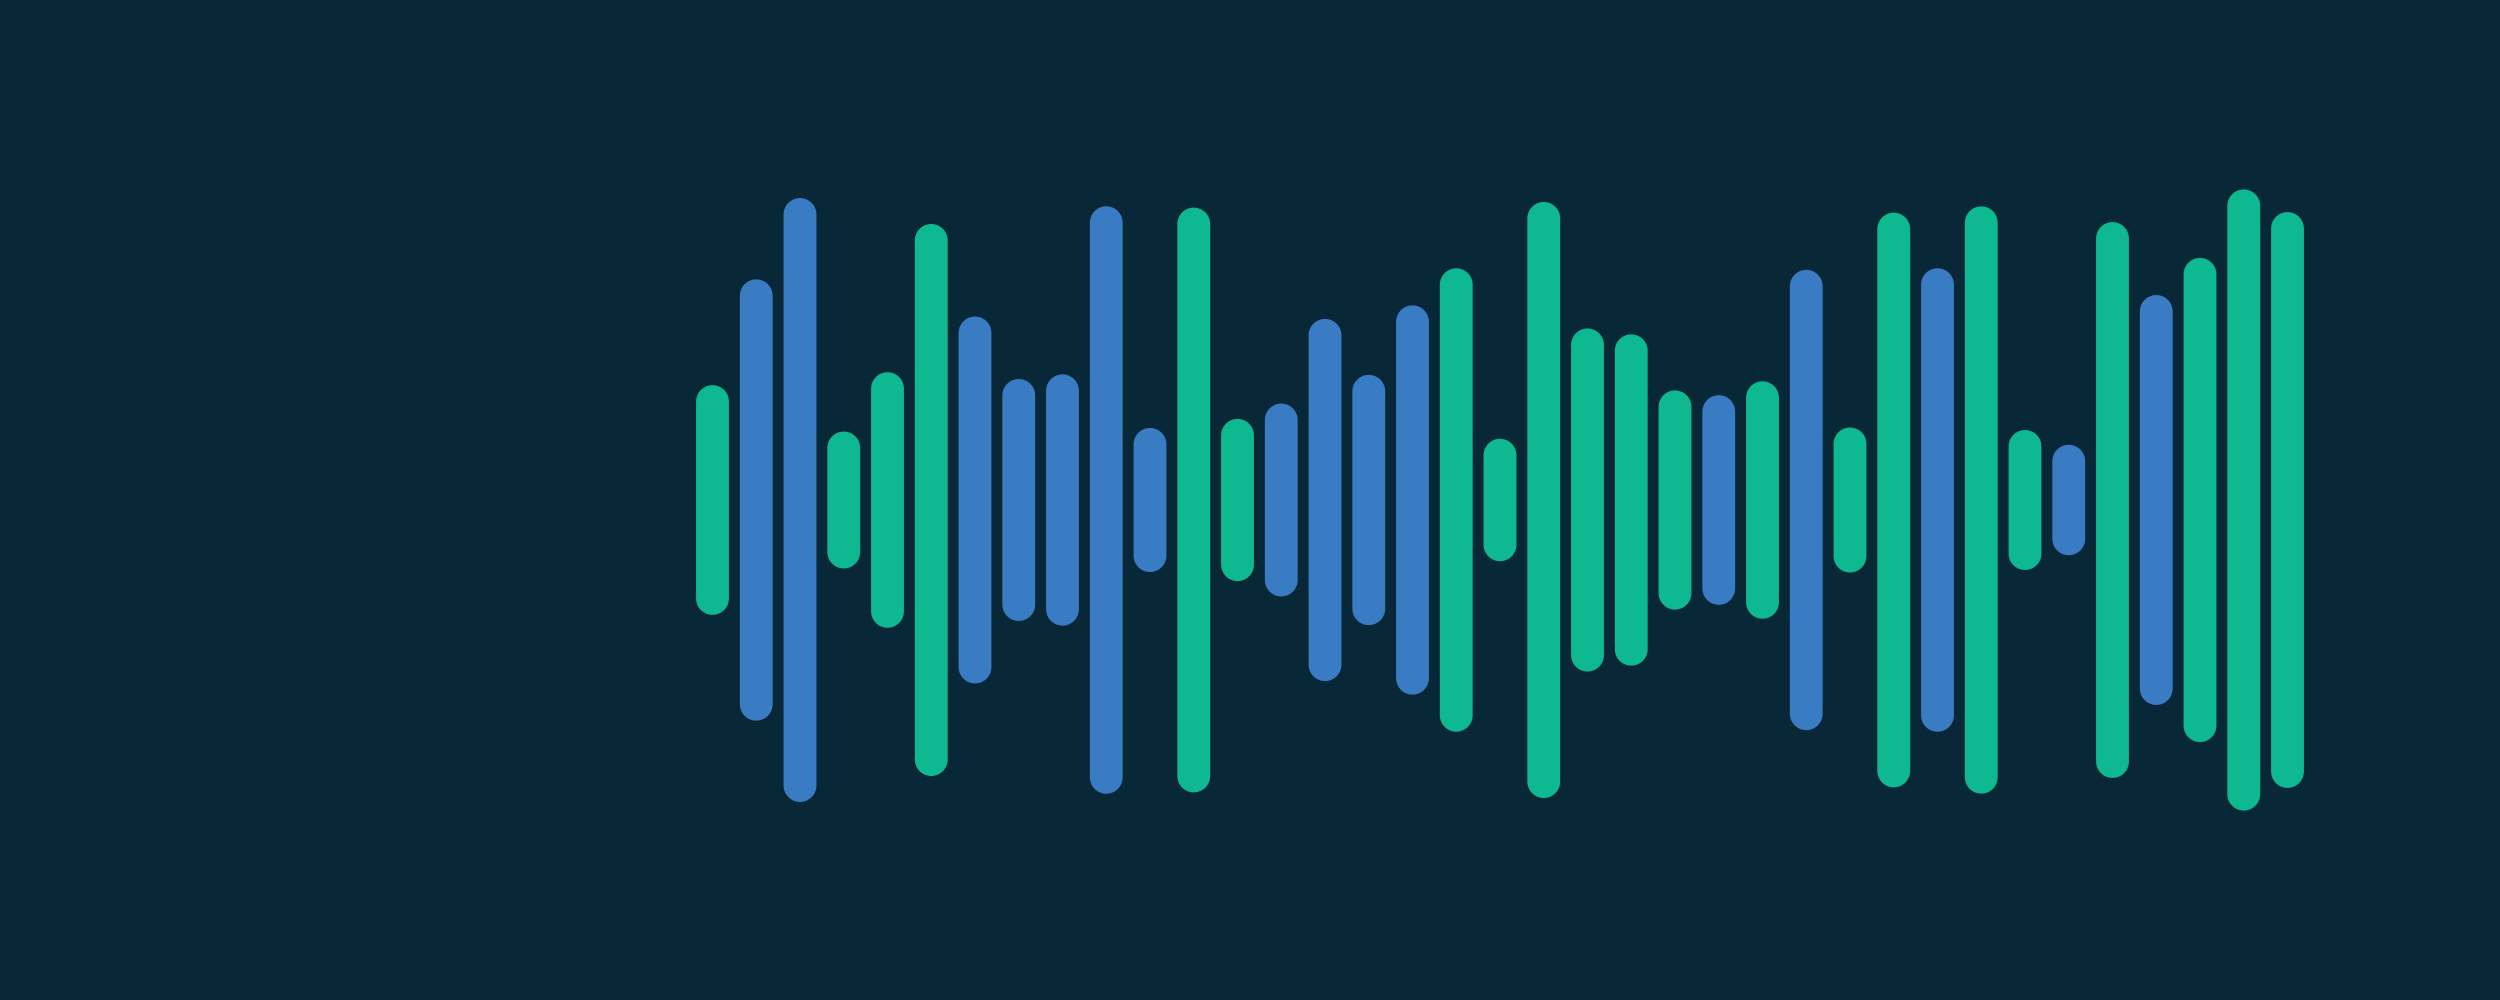
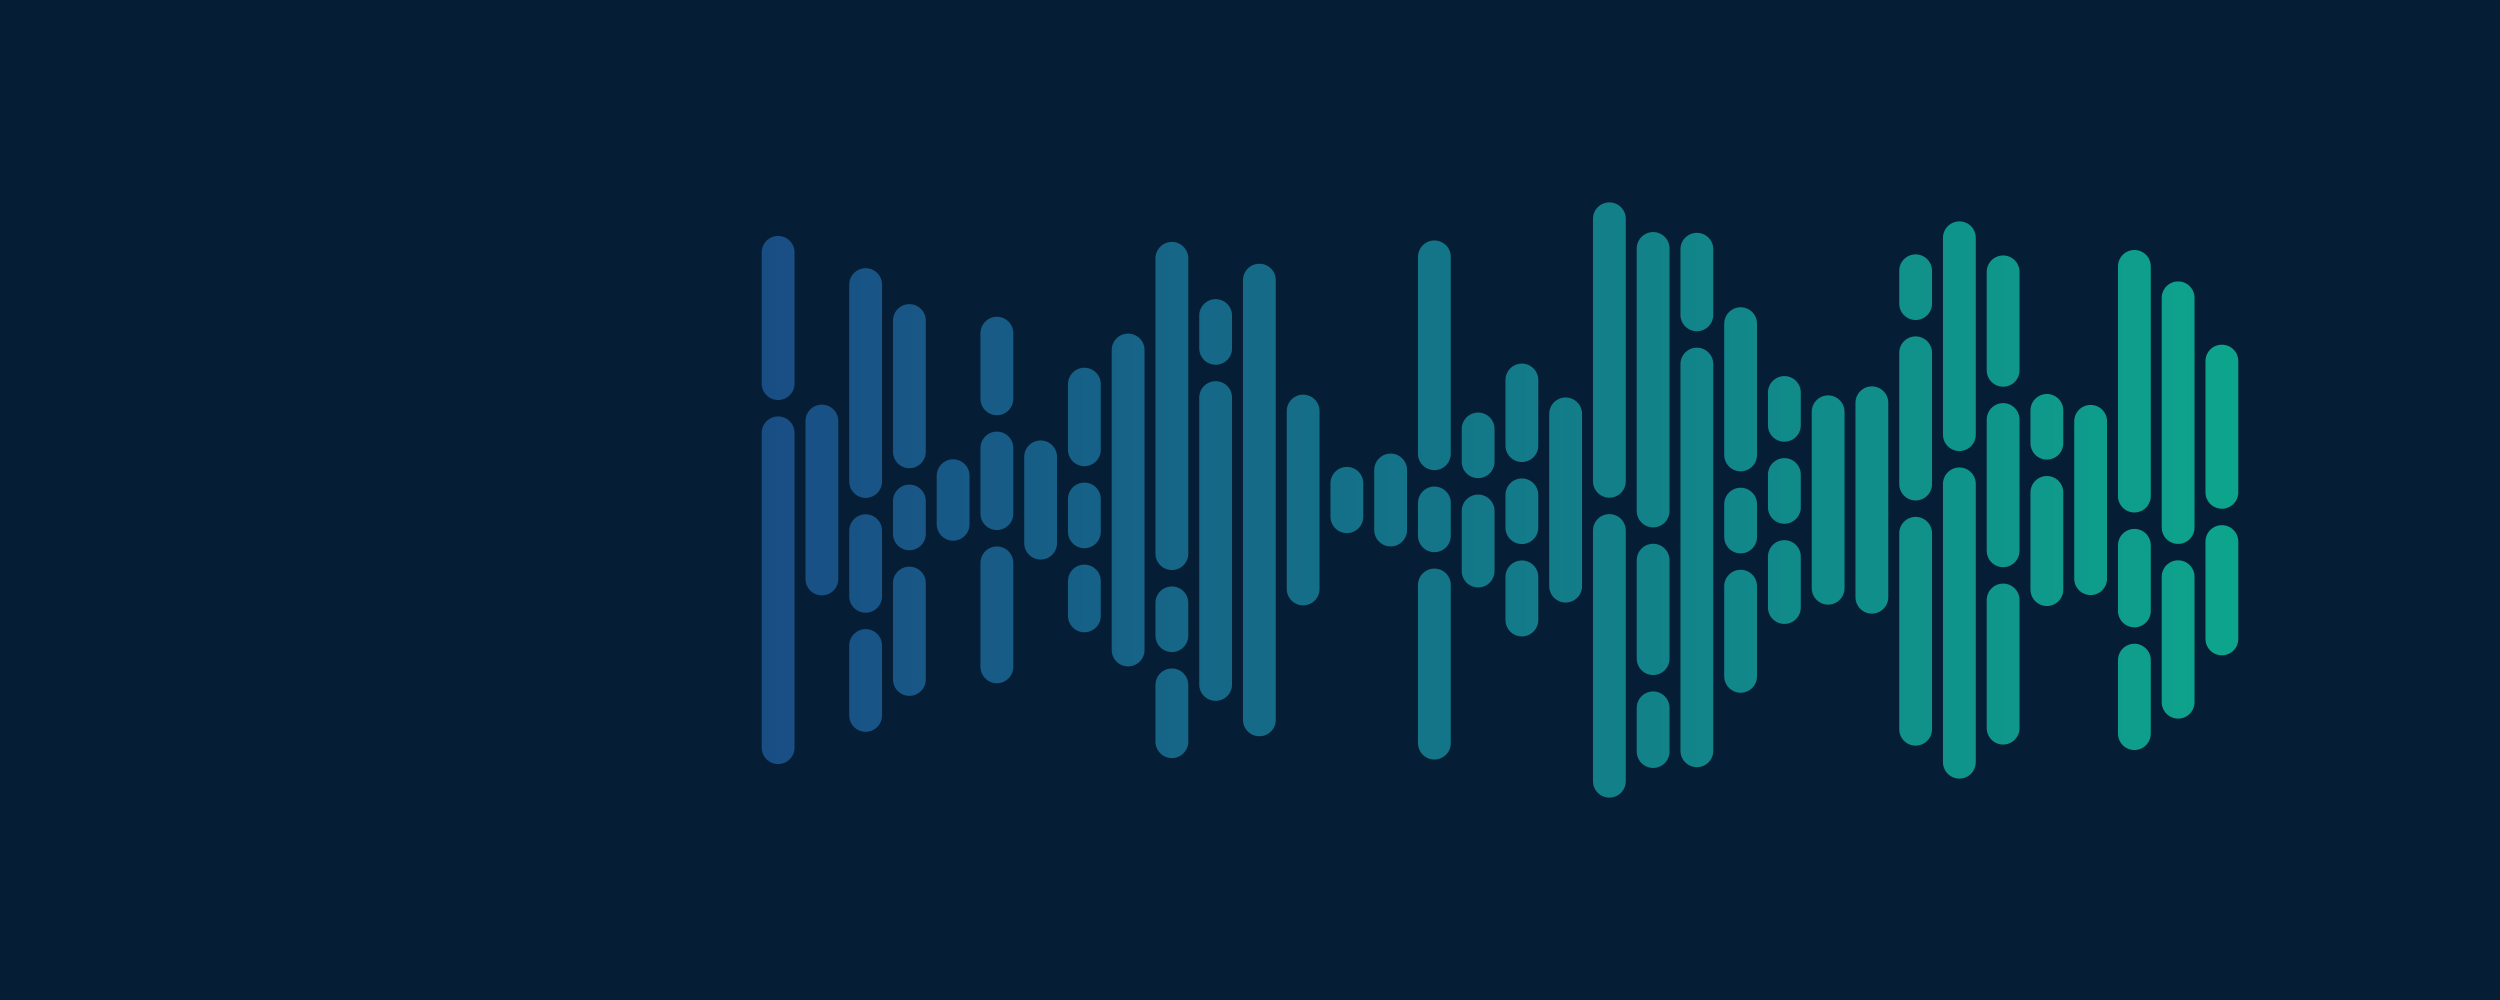
<svg xmlns="http://www.w3.org/2000/svg" version="1.1" width="2000" height="800" preserveAspectRatio="none" viewBox="0 0 2000 800">
-   <g mask="url(&quot;#SvgjsMask1109&quot;)" fill="none">
-     <rect width="2000" height="800" x="0" y="0" fill="rgba(8, 40, 56, 1)" />
-     <g transform="translate(200, 0)" stroke-linecap="round">
-       <path d="M370 321.24 L370 478.76" stroke-width="26.25" stroke="rgba(14, 185, 146, 1)" />
-       <path d="M405 236.63 L405 563.37" stroke-width="26.25" stroke="rgba(58, 124, 195, 1)" />
-       <path d="M440 171.56 L440 628.44" stroke-width="26.25" stroke="rgba(58, 124, 195, 1)" />
-       <path d="M475 358.36 L475 441.64" stroke-width="26.25" stroke="rgba(14, 185, 146, 1)" />
-       <path d="M510 310.9 L510 489.1" stroke-width="26.25" stroke="rgba(14, 185, 146, 1)" />
-       <path d="M545 192.32 L545 607.67" stroke-width="26.25" stroke="rgba(14, 185, 146, 1)" />
-       <path d="M580 266.37 L580 533.63" stroke-width="26.25" stroke="rgba(58, 124, 195, 1)" />
-       <path d="M615 316.35 L615 483.65" stroke-width="26.25" stroke="rgba(58, 124, 195, 1)" />
-       <path d="M650 312.64 L650 487.36" stroke-width="26.25" stroke="rgba(58, 124, 195, 1)" />
-       <path d="M685 178.14 L685 621.86" stroke-width="26.25" stroke="rgba(58, 124, 195, 1)" />
-       <path d="M720 355.5 L720 444.5" stroke-width="26.25" stroke="rgba(58, 124, 195, 1)" />
-       <path d="M755 179.21 L755 620.79" stroke-width="26.25" stroke="rgba(14, 185, 146, 1)" />
-       <path d="M790 348.25 L790 451.75" stroke-width="26.25" stroke="rgba(14, 185, 146, 1)" />
-       <path d="M825 335.97 L825 464.03" stroke-width="26.25" stroke="rgba(58, 124, 195, 1)" />
-       <path d="M860 268.24 L860 531.76" stroke-width="26.25" stroke="rgba(58, 124, 195, 1)" />
-       <path d="M895 313 L895 487" stroke-width="26.25" stroke="rgba(58, 124, 195, 1)" />
-       <path d="M930 257.42 L930 542.58" stroke-width="26.25" stroke="rgba(58, 124, 195, 1)" />
-       <path d="M965 227.75 L965 572.25" stroke-width="26.25" stroke="rgba(14, 185, 146, 1)" />
-       <path d="M1000 364.15 L1000 435.85" stroke-width="26.25" stroke="rgba(14, 185, 146, 1)" />
-       <path d="M1035 174.72 L1035 625.28" stroke-width="26.25" stroke="rgba(14, 185, 146, 1)" />
-       <path d="M1070 275.9 L1070 524.1" stroke-width="26.25" stroke="rgba(14, 185, 146, 1)" />
-       <path d="M1105 280.58 L1105 519.41" stroke-width="26.25" stroke="rgba(14, 185, 146, 1)" />
-       <path d="M1140 325.45 L1140 474.55" stroke-width="26.25" stroke="rgba(14, 185, 146, 1)" />
-       <path d="M1175 329.28 L1175 470.72" stroke-width="26.25" stroke="rgba(58, 124, 195, 1)" />
-       <path d="M1210 318.15 L1210 481.85" stroke-width="26.25" stroke="rgba(14, 185, 146, 1)" />
-       <path d="M1245 229 L1245 571" stroke-width="26.25" stroke="rgba(58, 124, 195, 1)" />
-       <path d="M1280 355.11 L1280 444.89" stroke-width="26.25" stroke="rgba(14, 185, 146, 1)" />
-       <path d="M1315 183.25 L1315 616.75" stroke-width="26.25" stroke="rgba(14, 185, 146, 1)" />
-       <path d="M1350 227.72 L1350 572.28" stroke-width="26.25" stroke="rgba(58, 124, 195, 1)" />
-       <path d="M1385 178.21 L1385 621.79" stroke-width="26.25" stroke="rgba(14, 185, 146, 1)" />
-       <path d="M1420 357.15 L1420 442.85" stroke-width="26.25" stroke="rgba(14, 185, 146, 1)" />
-       <path d="M1455 368.95 L1455 431.05" stroke-width="26.25" stroke="rgba(58, 124, 195, 1)" />
-       <path d="M1490 190.79 L1490 609.21" stroke-width="26.25" stroke="rgba(14, 185, 146, 1)" />
-       <path d="M1525 249.17 L1525 550.83" stroke-width="26.25" stroke="rgba(58, 124, 195, 1)" />
-       <path d="M1560 219.47 L1560 580.53" stroke-width="26.25" stroke="rgba(14, 185, 146, 1)" />
-       <path d="M1595 164.65 L1595 635.35" stroke-width="26.25" stroke="rgba(14, 185, 146, 1)" />
-       <path d="M1630 182.81 L1630 617.19" stroke-width="26.25" stroke="rgba(14, 185, 146, 1)" />
+   <g mask="url(&quot;#SvgjsMask1213&quot;)" fill="none">
+     <rect width="2000" height="800" x="0" y="0" fill="rgba(6, 30, 53, 1)" />
+     <g transform="translate(200, 0)" stroke-linecap="round" stroke="url(#SvgjsLinearGradient1214)">
+       <path d="M422.5 201.885 L422.5 306.885" stroke-width="26.25" />
+       <path d="M422.5 346.26 L422.5 598.115" stroke-width="26.25" />
+       <path d="M457.5 336.825 L457.5 463.175" stroke-width="26.25" />
+       <path d="M492.5 227.675 L492.5 385.175" stroke-width="26.25" />
+       <path d="M492.5 424.55 L492.5 477.05" stroke-width="26.25" />
+       <path d="M492.5 516.425 L492.5 572.325" stroke-width="26.25" />
+       <path d="M527.5 256.435 L527.5 361.435" stroke-width="26.25" />
+       <path d="M527.5 400.81 L527.5 427.06" stroke-width="26.25" />
+       <path d="M527.5 466.435 L527.5 543.565" stroke-width="26.25" />
+       <path d="M562.5 380.575 L562.5 419.425" stroke-width="26.25" />
+       <path d="M597.5 266.545 L597.5 319.045" stroke-width="26.25" />
+       <path d="M597.5 358.42 L597.5 410.92" stroke-width="26.25" />
+       <path d="M597.5 450.295 L597.5 533.455" stroke-width="26.25" />
+       <path d="M632.5 365.495 L632.5 434.505" stroke-width="26.25" />
+       <path d="M667.5 307.315 L667.5 359.815" stroke-width="26.25" />
+       <path d="M667.5 399.19 L667.5 425.44" stroke-width="26.25" />
+       <path d="M667.5 464.815 L667.5 492.685" stroke-width="26.25" />
+       <path d="M702.5 280.005 L702.5 519.995" stroke-width="26.25" />
+       <path d="M737.5 206.655 L737.5 442.905" stroke-width="26.25" />
+       <path d="M737.5 482.28 L737.5 508.53" stroke-width="26.25" />
+       <path d="M737.5 547.905 L737.5 593.345" stroke-width="26.25" />
+       <path d="M772.5 252.435 L772.5 278.685" stroke-width="26.25" />
+       <path d="M772.5 318.06 L772.5 547.555" stroke-width="26.25" />
+       <path d="M807.5 224.125 L807.5 575.875" stroke-width="26.25" />
+       <path d="M842.5 328.835 L842.5 471.165" stroke-width="26.25" />
+       <path d="M877.5 386.635 L877.5 413.365" stroke-width="26.25" />
+       <path d="M912.5 375.985 L912.5 424.015" stroke-width="26.25" />
+       <path d="M947.5 205.495 L947.5 362.995" stroke-width="26.25" />
+       <path d="M947.5 402.37 L947.5 428.62" stroke-width="26.25" />
+       <path d="M947.5 467.995 L947.5 594.505" stroke-width="26.25" />
+       <path d="M982.5 343.155 L982.5 369.405" stroke-width="26.25" />
+       <path d="M982.5 408.78 L982.5 456.845" stroke-width="26.25" />
+       <path d="M1017.5 303.995 L1017.5 356.495" stroke-width="26.25" />
+       <path d="M1017.5 395.87 L1017.5 422.12" stroke-width="26.25" />
+       <path d="M1017.5 461.495 L1017.5 496.005" stroke-width="26.25" />
+       <path d="M1052.5 331.095 L1052.5 468.905" stroke-width="26.25" />
+       <path d="M1087.5 175.035 L1087.5 385.035" stroke-width="26.25" />
+       <path d="M1087.5 424.41 L1087.5 624.965" stroke-width="26.25" />
+       <path d="M1122.5 198.775 L1122.5 408.775" stroke-width="26.25" />
+       <path d="M1122.5 448.15 L1122.5 526.9" stroke-width="26.25" />
+       <path d="M1122.5 566.275 L1122.5 601.235" stroke-width="26.25" />
+       <path d="M1157.5 199.385 L1157.5 251.885" stroke-width="26.25" />
+       <path d="M1157.5 291.26 L1157.5 600.615" stroke-width="26.25" />
+       <path d="M1192.5 258.945 L1192.5 363.945" stroke-width="26.25" />
+       <path d="M1192.5 403.32 L1192.5 429.57" stroke-width="26.25" />
+       <path d="M1192.5 468.945 L1192.5 541.055" stroke-width="26.25" />
+       <path d="M1227.5 313.995 L1227.5 340.245" stroke-width="26.25" />
+       <path d="M1227.5 379.62 L1227.5 405.87" stroke-width="26.25" />
+       <path d="M1227.5 445.245 L1227.5 486.005" stroke-width="26.25" />
+       <path d="M1262.5 329.435 L1262.5 470.565" stroke-width="26.25" />
+       <path d="M1297.5 322.225 L1297.5 477.775" stroke-width="26.25" />
+       <path d="M1332.5 216.625 L1332.5 242.875" stroke-width="26.25" />
+       <path d="M1332.5 282.25 L1332.5 387.25" stroke-width="26.25" />
+       <path d="M1332.5 426.625 L1332.5 583.375" stroke-width="26.25" />
+       <path d="M1367.5 190.225 L1367.5 347.725" stroke-width="26.25" />
+       <path d="M1367.5 387.1 L1367.5 609.765" stroke-width="26.25" />
+       <path d="M1402.5 217.495 L1402.5 296.245" stroke-width="26.25" />
+       <path d="M1402.5 335.62 L1402.5 440.62" stroke-width="26.25" />
+       <path d="M1402.5 479.995 L1402.5 582.505" stroke-width="26.25" />
+       <path d="M1437.5 328.315 L1437.5 354.565" stroke-width="26.25" />
+       <path d="M1437.5 393.94 L1437.5 471.685" stroke-width="26.25" />
+       <path d="M1472.5 337.065 L1472.5 462.935" stroke-width="26.25" />
+       <path d="M1507.5 213.115 L1507.5 396.865" stroke-width="26.25" />
+       <path d="M1507.5 436.24 L1507.5 488.74" stroke-width="26.25" />
+       <path d="M1507.5 528.115 L1507.5 586.885" stroke-width="26.25" />
+       <path d="M1542.5 238.255 L1542.5 422.005" stroke-width="26.25" />
+       <path d="M1542.5 461.38 L1542.5 561.755" stroke-width="26.25" />
+       <path d="M1577.5 288.875 L1577.5 393.875" stroke-width="26.25" />
+       <path d="M1577.5 433.25 L1577.5 511.125" stroke-width="26.25" />
    </g>
  </g>
  <defs>
-     <mask id="SvgjsMask1109">
+     <mask id="SvgjsMask1213">
      <rect width="2000" height="800" fill="#ffffff" />
    </mask>
+     <linearGradient x1="400" y1="400" x2="1600" y2="400" gradientUnits="userSpaceOnUse" id="SvgjsLinearGradient1214">
+       <stop stop-color="rgba(25, 77, 133, 1)" offset="0" />
+       <stop stop-color="rgba(13, 165, 140, 1)" offset="1" />
+     </linearGradient>
  </defs>
</svg>
